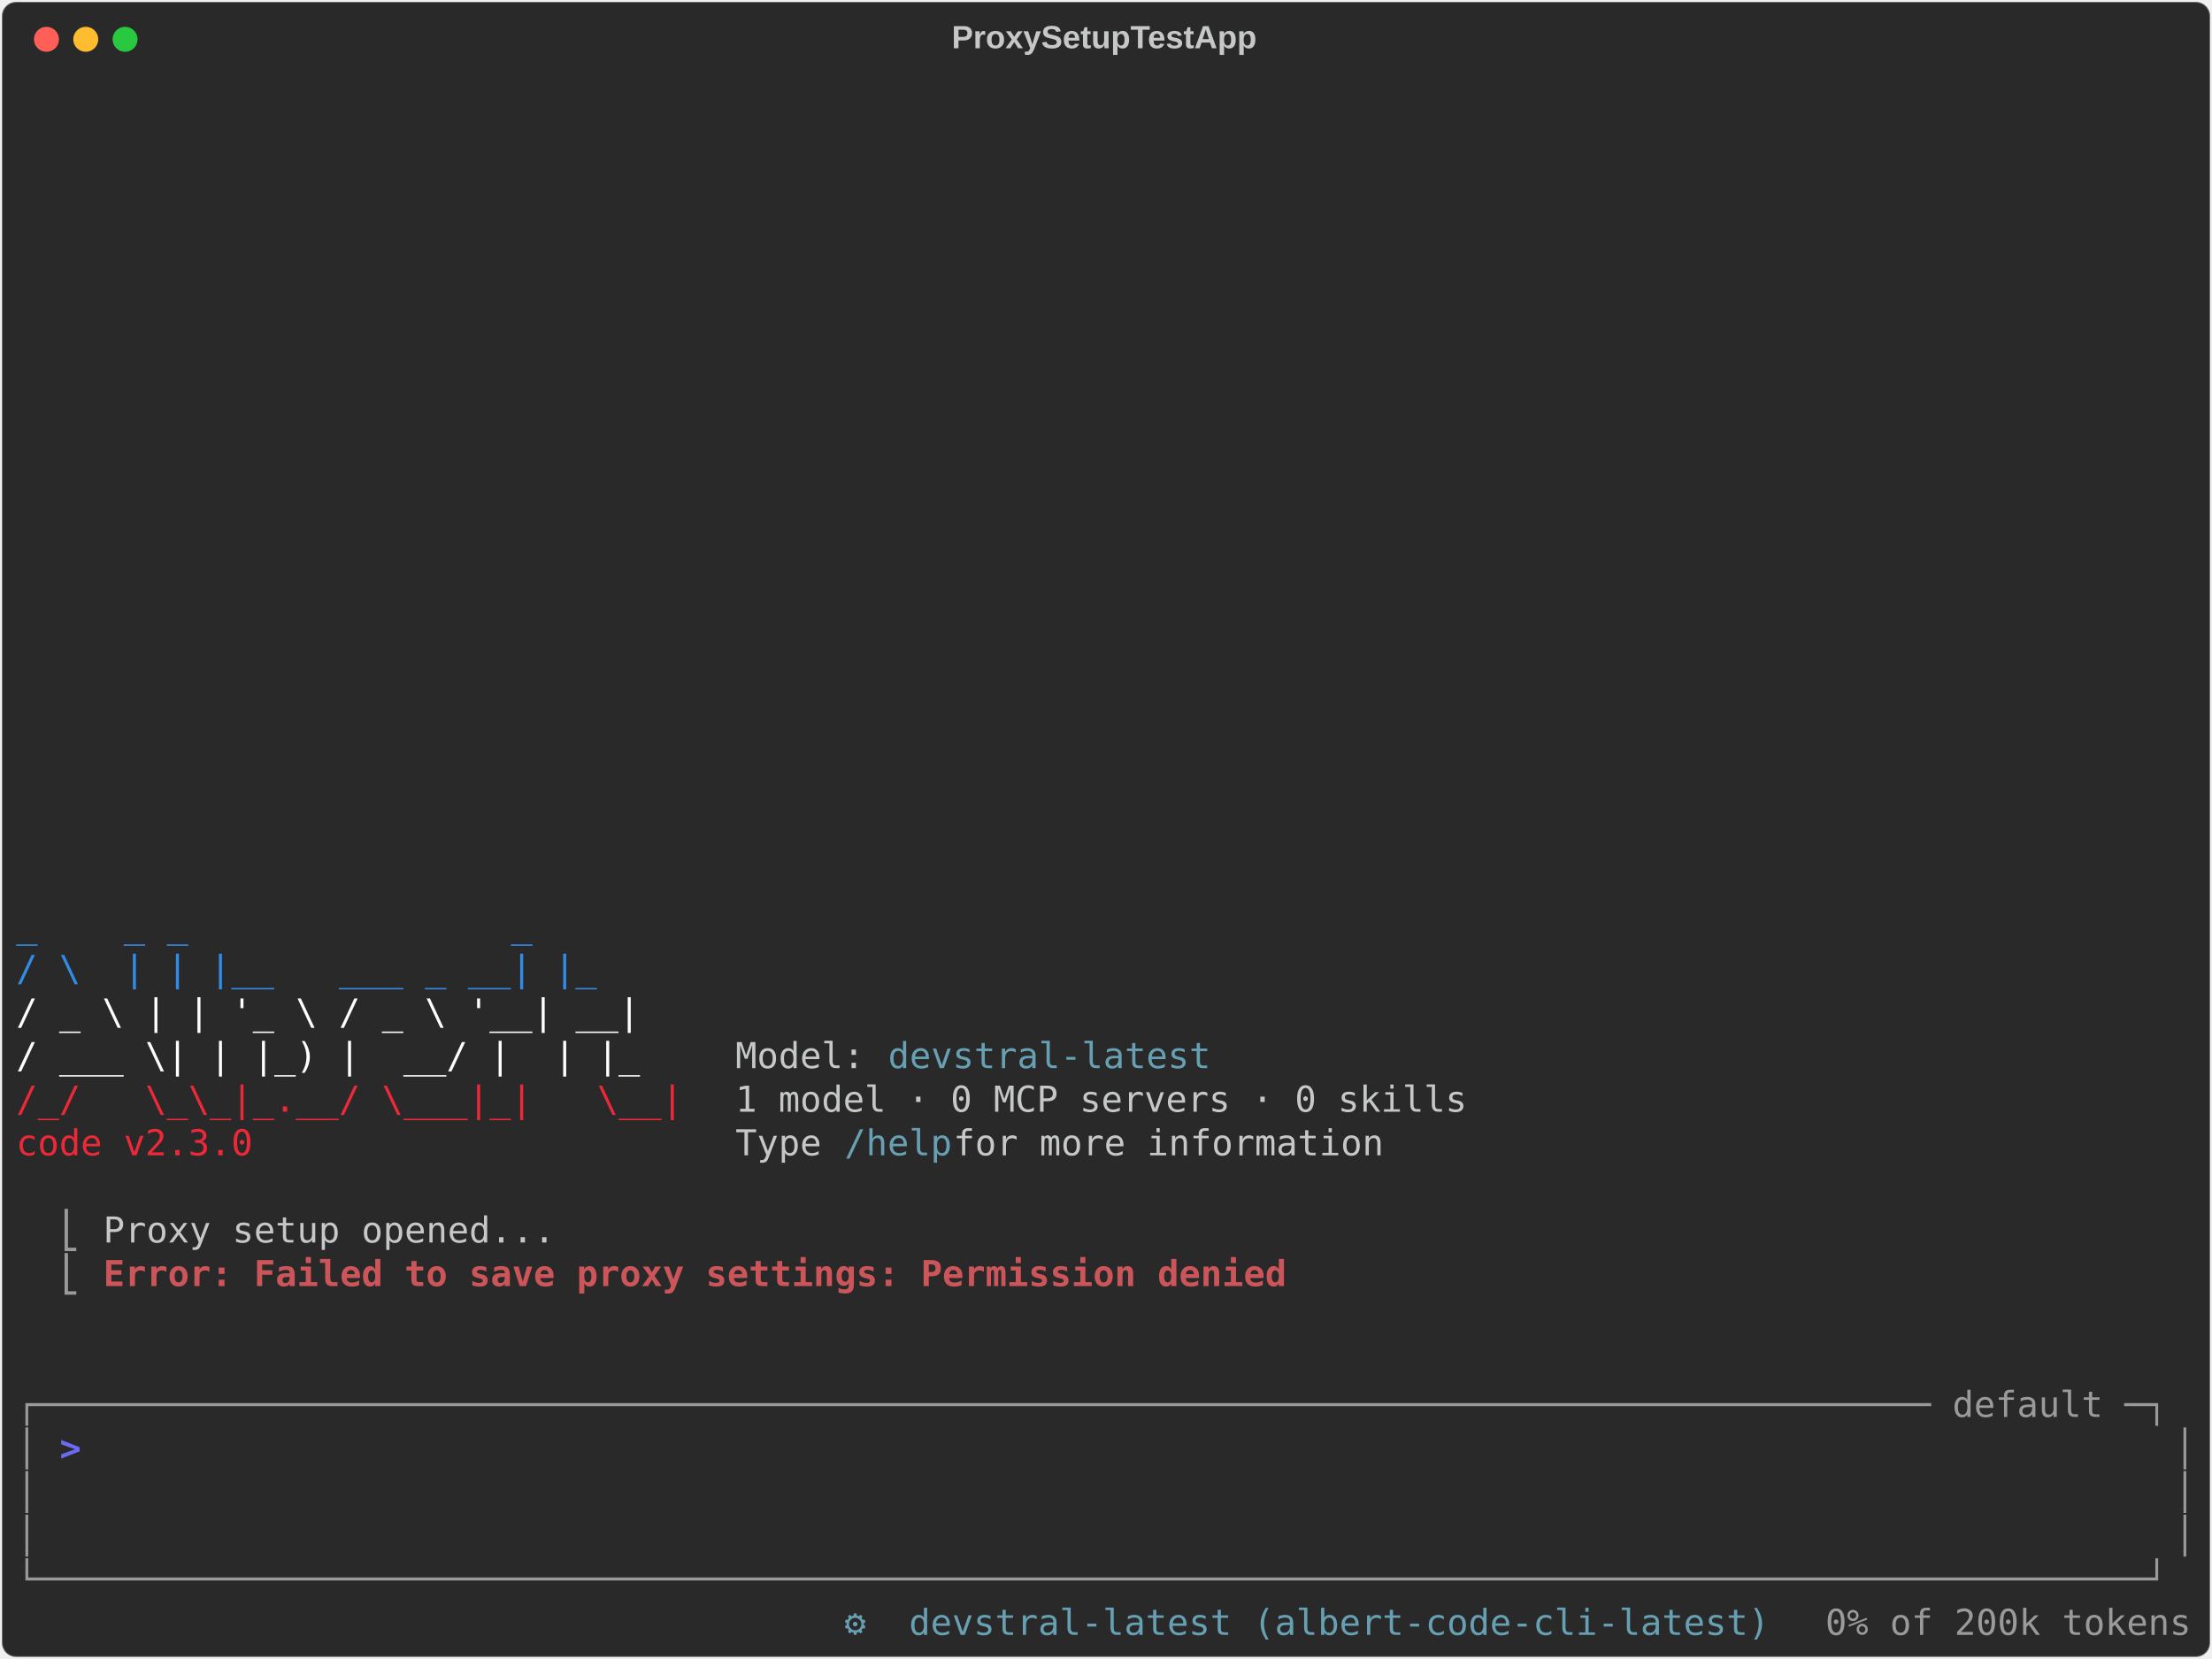
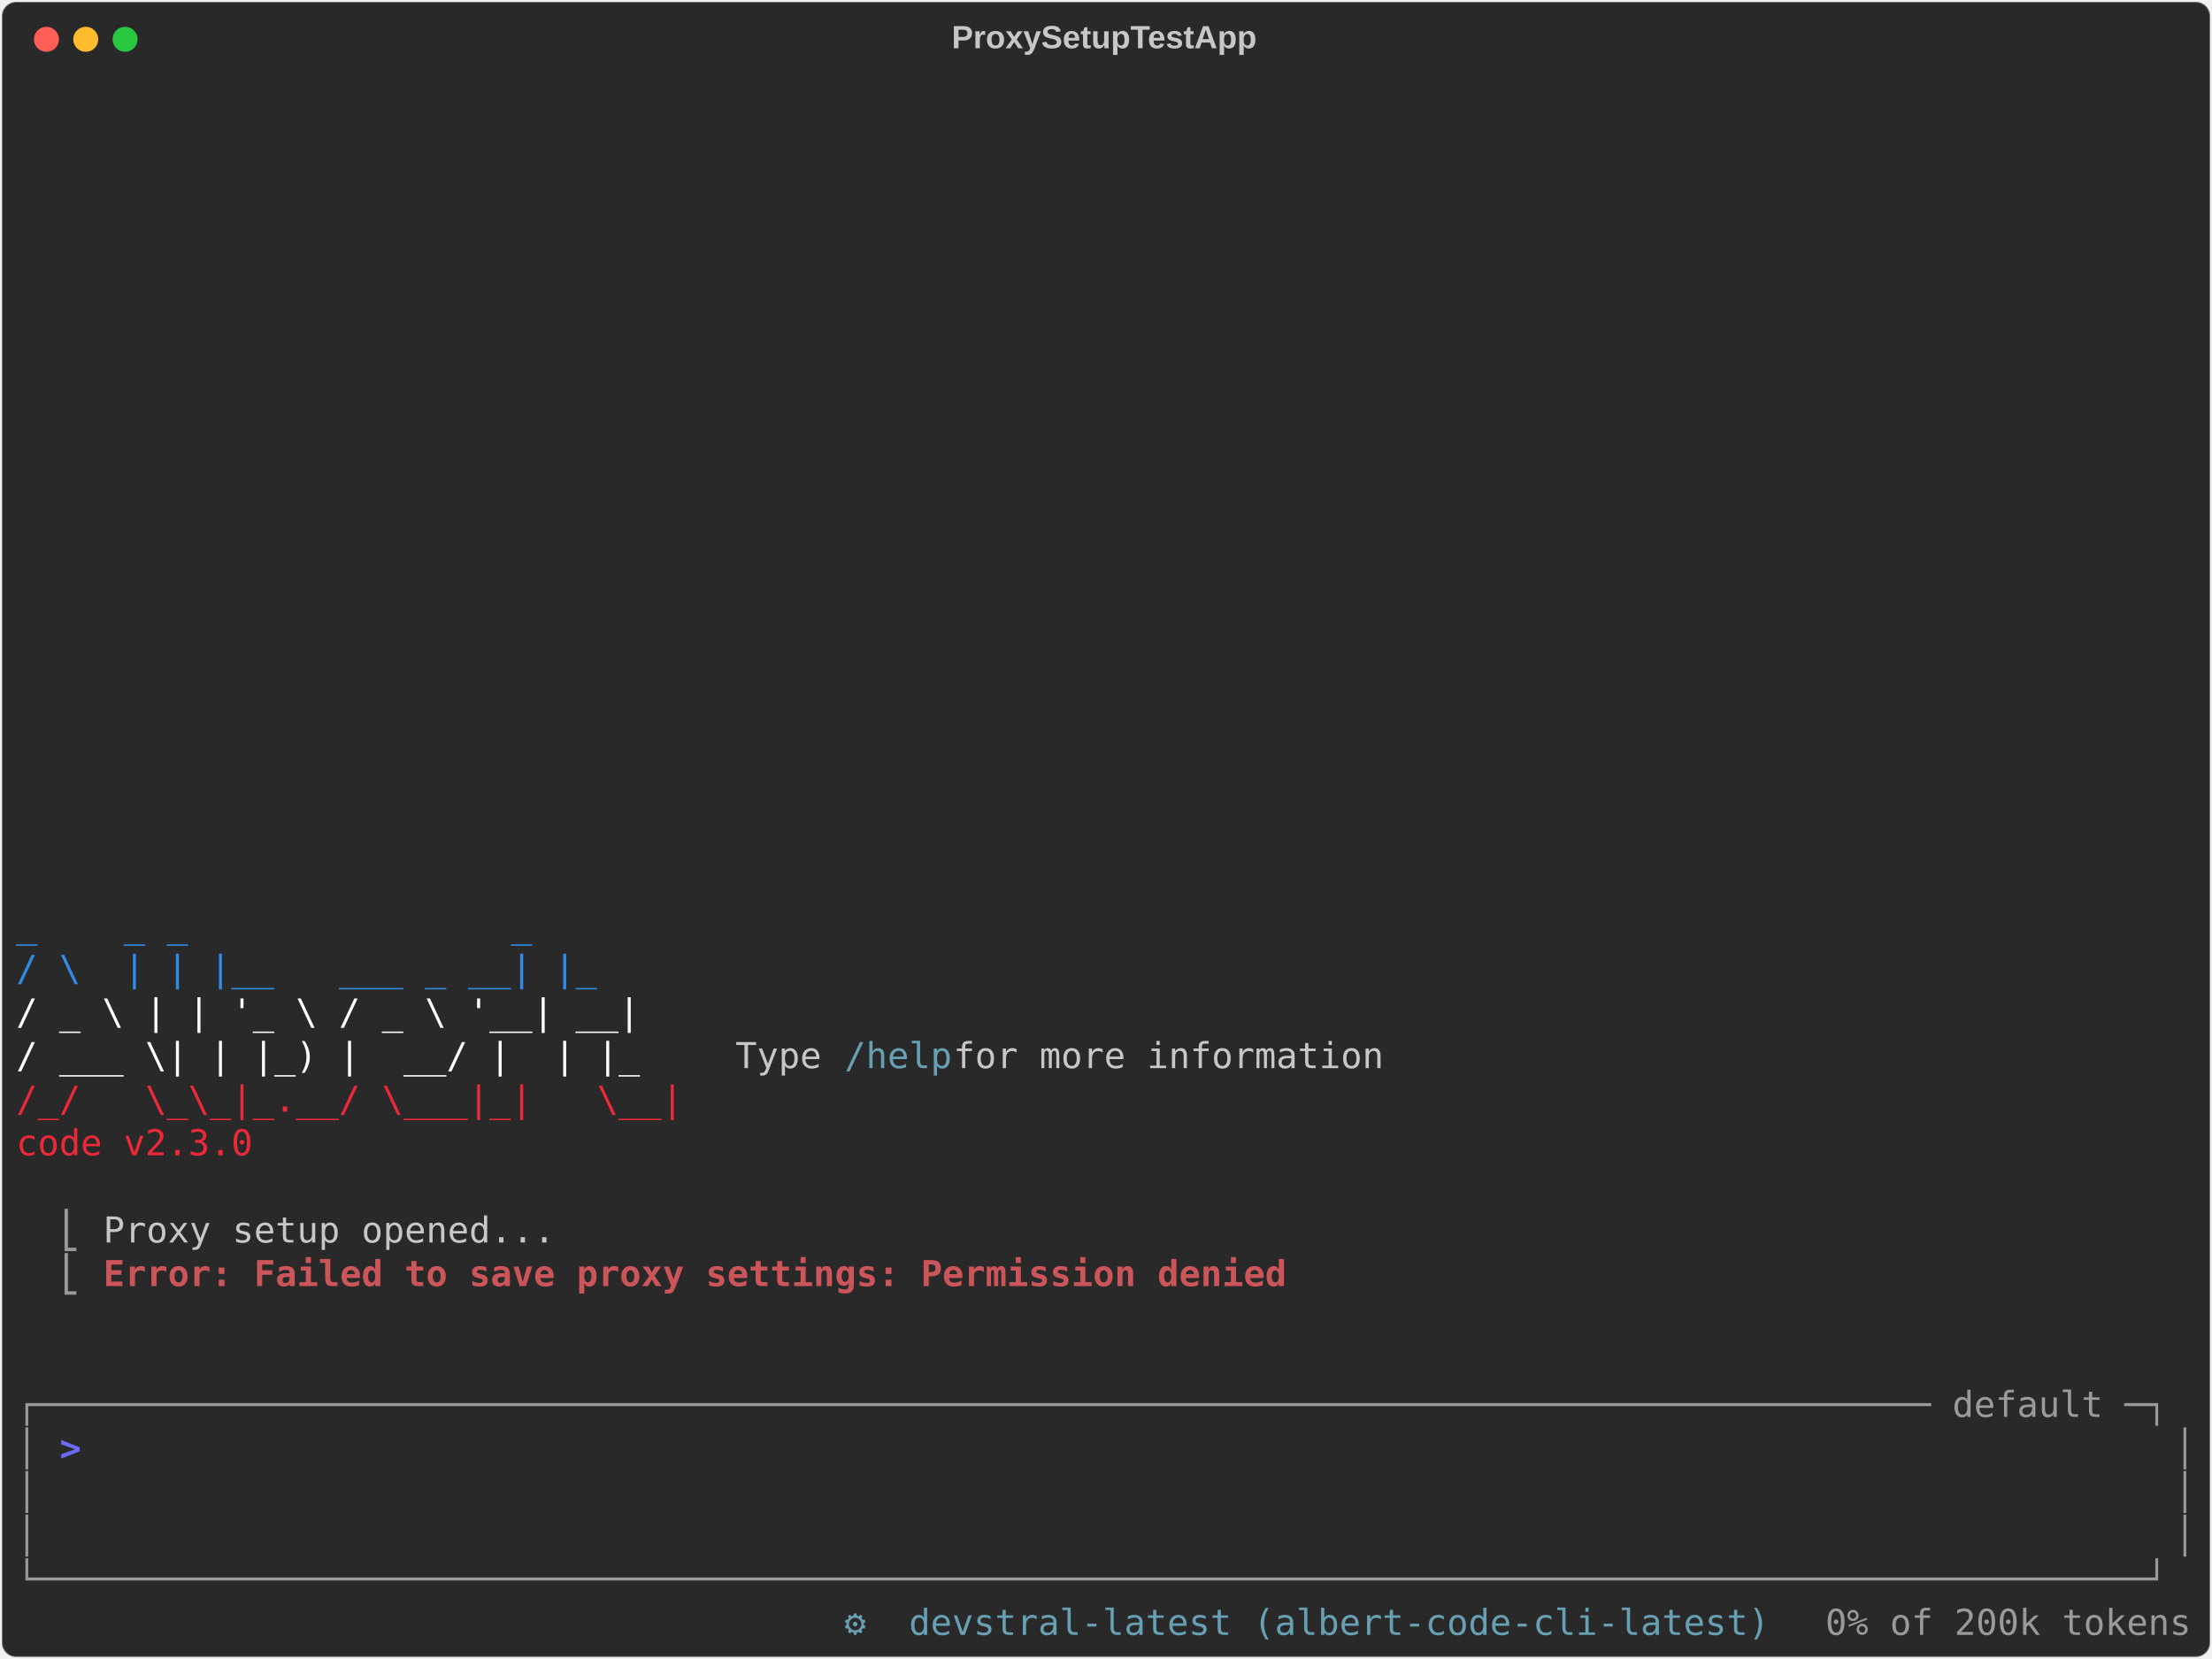
<svg xmlns="http://www.w3.org/2000/svg" class="rich-terminal" viewBox="0 0 1238 928.4">
  <style>

    @font-face {
        font-family: "Fira Code";
        src: local("FiraCode-Regular"),
                url("https://cdnjs.cloudflare.com/ajax/libs/firacode/6.2.0/woff2/FiraCode-Regular.woff2") format("woff2"),
                url("https://cdnjs.cloudflare.com/ajax/libs/firacode/6.2.0/woff/FiraCode-Regular.woff") format("woff");
        font-style: normal;
        font-weight: 400;
    }
    @font-face {
        font-family: "Fira Code";
        src: local("FiraCode-Bold"),
                url("https://cdnjs.cloudflare.com/ajax/libs/firacode/6.2.0/woff2/FiraCode-Bold.woff2") format("woff2"),
                url("https://cdnjs.cloudflare.com/ajax/libs/firacode/6.2.0/woff/FiraCode-Bold.woff") format("woff");
        font-style: bold;
        font-weight: 700;
    }

    .terminal-matrix {
        font-family: Fira Code, monospace;
        font-size: 20px;
        line-height: 24.4px;
        font-variant-east-asian: full-width;
    }

    .terminal-title {
        font-size: 18px;
        font-weight: bold;
        font-family: arial;
    }

    .terminal-r1 { fill: #c5c8c6 }
.terminal-r2 { fill: #318ce7 }
.terminal-r3 { fill: #ffffff }
.terminal-r4 { fill: #68a0b3 }
.terminal-r5 { fill: #ed2939 }
.terminal-r6 { fill: #9a9b99 }
.terminal-r7 { fill: #cc555a;font-weight: bold }
.terminal-r8 { fill: #6a6af4;font-weight: bold }
    </style>
  <defs>
    <clipPath id="terminal-clip-terminal">
      <rect x="0" y="0" width="1219.0" height="877.4" />
    </clipPath>
    <clipPath id="terminal-line-0">
      <rect x="0" y="1.5" width="1220" height="24.65" />
    </clipPath>
    <clipPath id="terminal-line-1">
      <rect x="0" y="25.9" width="1220" height="24.65" />
    </clipPath>
    <clipPath id="terminal-line-2">
      <rect x="0" y="50.3" width="1220" height="24.65" />
    </clipPath>
    <clipPath id="terminal-line-3">
      <rect x="0" y="74.7" width="1220" height="24.65" />
    </clipPath>
    <clipPath id="terminal-line-4">
      <rect x="0" y="99.1" width="1220" height="24.65" />
    </clipPath>
    <clipPath id="terminal-line-5">
      <rect x="0" y="123.5" width="1220" height="24.65" />
    </clipPath>
    <clipPath id="terminal-line-6">
      <rect x="0" y="147.9" width="1220" height="24.65" />
    </clipPath>
    <clipPath id="terminal-line-7">
      <rect x="0" y="172.3" width="1220" height="24.65" />
    </clipPath>
    <clipPath id="terminal-line-8">
      <rect x="0" y="196.7" width="1220" height="24.65" />
    </clipPath>
    <clipPath id="terminal-line-9">
      <rect x="0" y="221.1" width="1220" height="24.65" />
    </clipPath>
    <clipPath id="terminal-line-10">
      <rect x="0" y="245.5" width="1220" height="24.65" />
    </clipPath>
    <clipPath id="terminal-line-11">
      <rect x="0" y="269.9" width="1220" height="24.65" />
    </clipPath>
    <clipPath id="terminal-line-12">
      <rect x="0" y="294.3" width="1220" height="24.65" />
    </clipPath>
    <clipPath id="terminal-line-13">
      <rect x="0" y="318.7" width="1220" height="24.65" />
    </clipPath>
    <clipPath id="terminal-line-14">
      <rect x="0" y="343.1" width="1220" height="24.65" />
    </clipPath>
    <clipPath id="terminal-line-15">
      <rect x="0" y="367.5" width="1220" height="24.65" />
    </clipPath>
    <clipPath id="terminal-line-16">
      <rect x="0" y="391.9" width="1220" height="24.65" />
    </clipPath>
    <clipPath id="terminal-line-17">
      <rect x="0" y="416.3" width="1220" height="24.65" />
    </clipPath>
    <clipPath id="terminal-line-18">
      <rect x="0" y="440.7" width="1220" height="24.65" />
    </clipPath>
    <clipPath id="terminal-line-19">
      <rect x="0" y="465.1" width="1220" height="24.65" />
    </clipPath>
    <clipPath id="terminal-line-20">
      <rect x="0" y="489.5" width="1220" height="24.65" />
    </clipPath>
    <clipPath id="terminal-line-21">
      <rect x="0" y="513.9" width="1220" height="24.65" />
    </clipPath>
    <clipPath id="terminal-line-22">
      <rect x="0" y="538.3" width="1220" height="24.65" />
    </clipPath>
    <clipPath id="terminal-line-23">
      <rect x="0" y="562.7" width="1220" height="24.65" />
    </clipPath>
    <clipPath id="terminal-line-24">
      <rect x="0" y="587.1" width="1220" height="24.65" />
    </clipPath>
    <clipPath id="terminal-line-25">
      <rect x="0" y="611.5" width="1220" height="24.65" />
    </clipPath>
    <clipPath id="terminal-line-26">
      <rect x="0" y="635.9" width="1220" height="24.65" />
    </clipPath>
    <clipPath id="terminal-line-27">
      <rect x="0" y="660.3" width="1220" height="24.65" />
    </clipPath>
    <clipPath id="terminal-line-28">
      <rect x="0" y="684.7" width="1220" height="24.65" />
    </clipPath>
    <clipPath id="terminal-line-29">
      <rect x="0" y="709.1" width="1220" height="24.65" />
    </clipPath>
    <clipPath id="terminal-line-30">
      <rect x="0" y="733.5" width="1220" height="24.65" />
    </clipPath>
    <clipPath id="terminal-line-31">
      <rect x="0" y="757.9" width="1220" height="24.65" />
    </clipPath>
    <clipPath id="terminal-line-32">
      <rect x="0" y="782.3" width="1220" height="24.65" />
    </clipPath>
    <clipPath id="terminal-line-33">
      <rect x="0" y="806.7" width="1220" height="24.65" />
    </clipPath>
    <clipPath id="terminal-line-34">
      <rect x="0" y="831.1" width="1220" height="24.65" />
    </clipPath>
  </defs>
  <rect fill="#292929" stroke="rgba(255,255,255,0.35)" stroke-width="1" x="1" y="1" width="1236" height="926.4" rx="8" />
  <text class="terminal-title" fill="#c5c8c6" text-anchor="middle" x="618" y="27">ProxySetupTestApp</text>
  <g transform="translate(26,22)">
    <circle cx="0" cy="0" r="7" fill="#ff5f57" />
    <circle cx="22" cy="0" r="7" fill="#febc2e" />
    <circle cx="44" cy="0" r="7" fill="#28c840" />
  </g>
  <g transform="translate(9, 41)" clip-path="url(#terminal-clip-terminal)">
    <g class="terminal-matrix">
      <text class="terminal-r1" x="1220" y="20" textLength="12.2" clip-path="url(#terminal-line-0)">
</text>
      <text class="terminal-r1" x="1220" y="44.4" textLength="12.2" clip-path="url(#terminal-line-1)">
</text>
      <text class="terminal-r1" x="1220" y="68.8" textLength="12.2" clip-path="url(#terminal-line-2)">
</text>
      <text class="terminal-r1" x="1220" y="93.2" textLength="12.2" clip-path="url(#terminal-line-3)">
</text>
      <text class="terminal-r1" x="1220" y="117.6" textLength="12.2" clip-path="url(#terminal-line-4)">
</text>
      <text class="terminal-r1" x="1220" y="142" textLength="12.2" clip-path="url(#terminal-line-5)">
</text>
      <text class="terminal-r1" x="1220" y="166.4" textLength="12.2" clip-path="url(#terminal-line-6)">
</text>
      <text class="terminal-r1" x="1220" y="190.8" textLength="12.2" clip-path="url(#terminal-line-7)">
</text>
      <text class="terminal-r1" x="1220" y="215.2" textLength="12.2" clip-path="url(#terminal-line-8)">
</text>
      <text class="terminal-r1" x="1220" y="239.6" textLength="12.2" clip-path="url(#terminal-line-9)">
</text>
      <text class="terminal-r1" x="1220" y="264" textLength="12.2" clip-path="url(#terminal-line-10)">
</text>
      <text class="terminal-r1" x="1220" y="288.4" textLength="12.2" clip-path="url(#terminal-line-11)">
</text>
      <text class="terminal-r1" x="1220" y="312.8" textLength="12.2" clip-path="url(#terminal-line-12)">
</text>
      <text class="terminal-r1" x="1220" y="337.2" textLength="12.2" clip-path="url(#terminal-line-13)">
</text>
      <text class="terminal-r1" x="1220" y="361.6" textLength="12.2" clip-path="url(#terminal-line-14)">
</text>
      <text class="terminal-r1" x="1220" y="386" textLength="12.2" clip-path="url(#terminal-line-15)">
</text>
      <text class="terminal-r1" x="1220" y="410.4" textLength="12.2" clip-path="url(#terminal-line-16)">
</text>
      <text class="terminal-r1" x="1220" y="434.8" textLength="12.2" clip-path="url(#terminal-line-17)">
</text>
      <text class="terminal-r1" x="1220" y="459.2" textLength="12.2" clip-path="url(#terminal-line-18)">
</text>
      <text class="terminal-r2" x="0" y="483.6" textLength="378.2" clip-path="url(#terminal-line-19)">    _    _ _               _   </text>
      <text class="terminal-r1" x="1220" y="483.6" textLength="12.2" clip-path="url(#terminal-line-19)">
</text>
      <text class="terminal-r2" x="0" y="508" textLength="378.2" clip-path="url(#terminal-line-20)">   / \  | | |__   ___ _ __| |_ </text>
      <text class="terminal-r1" x="1220" y="508" textLength="12.2" clip-path="url(#terminal-line-20)">
</text>
      <text class="terminal-r3" x="0" y="532.4" textLength="378.2" clip-path="url(#terminal-line-21)">  / _ \ | | '_ \ / _ \ '__| __|</text>
      <text class="terminal-r1" x="1220" y="532.4" textLength="12.2" clip-path="url(#terminal-line-21)">
</text>
      <text class="terminal-r3" x="0" y="556.8" textLength="378.2" clip-path="url(#terminal-line-22)"> / ___ \| | |_) |  __/ |  | |_ </text>
-       <text class="terminal-r1" x="402.6" y="556.8" textLength="85.4" clip-path="url(#terminal-line-22)">Model: </text>
-       <text class="terminal-r4" x="488" y="556.8" textLength="183" clip-path="url(#terminal-line-22)">devstral-latest</text>
+       <text class="terminal-r1" x="402.6" y="556.8" textLength="61" clip-path="url(#terminal-line-22)">Type </text>
+       <text class="terminal-r4" x="463.6" y="556.8" textLength="61" clip-path="url(#terminal-line-22)">/help</text>
+       <text class="terminal-r1" x="524.6" y="556.8" textLength="256.2" clip-path="url(#terminal-line-22)"> for more information</text>
      <text class="terminal-r1" x="1220" y="556.8" textLength="12.2" clip-path="url(#terminal-line-22)">
</text>
      <text class="terminal-r5" x="0" y="581.2" textLength="378.2" clip-path="url(#terminal-line-23)">/_/   \_\_|_.__/ \___|_|   \__|</text>
-       <text class="terminal-r1" x="402.6" y="581.2" textLength="414.8" clip-path="url(#terminal-line-23)">1 model · 0 MCP servers · 0 skills</text>
      <text class="terminal-r1" x="1220" y="581.2" textLength="12.2" clip-path="url(#terminal-line-23)">
</text>
      <text class="terminal-r5" x="0" y="605.6" textLength="353.8" clip-path="url(#terminal-line-24)">                  code v2.3.0</text>
-       <text class="terminal-r1" x="402.6" y="605.6" textLength="61" clip-path="url(#terminal-line-24)">Type </text>
-       <text class="terminal-r4" x="463.6" y="605.6" textLength="61" clip-path="url(#terminal-line-24)">/help</text>
-       <text class="terminal-r1" x="524.6" y="605.6" textLength="256.2" clip-path="url(#terminal-line-24)"> for more information</text>
      <text class="terminal-r1" x="1220" y="605.6" textLength="12.2" clip-path="url(#terminal-line-24)">
</text>
      <text class="terminal-r1" x="1220" y="630" textLength="12.2" clip-path="url(#terminal-line-25)">
</text>
      <text class="terminal-r6" x="24.4" y="654.4" textLength="12.2" clip-path="url(#terminal-line-26)">⎣</text>
      <text class="terminal-r1" x="48.8" y="654.4" textLength="256.2" clip-path="url(#terminal-line-26)">Proxy setup opened...</text>
      <text class="terminal-r1" x="1220" y="654.4" textLength="12.2" clip-path="url(#terminal-line-26)">
</text>
      <text class="terminal-r6" x="24.4" y="678.8" textLength="12.2" clip-path="url(#terminal-line-27)">⎣</text>
      <text class="terminal-r7" x="48.8" y="678.8" textLength="671" clip-path="url(#terminal-line-27)">Error: Failed to save proxy settings: Permission denied</text>
      <text class="terminal-r1" x="1220" y="678.8" textLength="12.2" clip-path="url(#terminal-line-27)">
</text>
      <text class="terminal-r1" x="1220" y="703.2" textLength="12.2" clip-path="url(#terminal-line-28)">
</text>
      <text class="terminal-r1" x="1220" y="727.6" textLength="12.2" clip-path="url(#terminal-line-29)">
</text>
      <text class="terminal-r6" x="0" y="752" textLength="1220" clip-path="url(#terminal-line-30)">┌──────────────────────────────────────────────────────────────────────────────────────── default ─┐</text>
      <text class="terminal-r1" x="1220" y="752" textLength="12.2" clip-path="url(#terminal-line-30)">
</text>
      <text class="terminal-r6" x="0" y="776.4" textLength="12.2" clip-path="url(#terminal-line-31)">│</text>
      <text class="terminal-r8" x="24.4" y="776.4" textLength="12.2" clip-path="url(#terminal-line-31)">&gt;</text>
      <text class="terminal-r6" x="1207.8" y="776.4" textLength="12.2" clip-path="url(#terminal-line-31)">│</text>
      <text class="terminal-r1" x="1220" y="776.4" textLength="12.2" clip-path="url(#terminal-line-31)">
</text>
      <text class="terminal-r6" x="0" y="800.8" textLength="12.2" clip-path="url(#terminal-line-32)">│</text>
      <text class="terminal-r6" x="1207.8" y="800.8" textLength="12.2" clip-path="url(#terminal-line-32)">│</text>
      <text class="terminal-r1" x="1220" y="800.8" textLength="12.2" clip-path="url(#terminal-line-32)">
</text>
      <text class="terminal-r6" x="0" y="825.2" textLength="12.2" clip-path="url(#terminal-line-33)">│</text>
      <text class="terminal-r6" x="1207.8" y="825.2" textLength="12.2" clip-path="url(#terminal-line-33)">│</text>
      <text class="terminal-r1" x="1220" y="825.2" textLength="12.2" clip-path="url(#terminal-line-33)">
</text>
      <text class="terminal-r6" x="0" y="849.6" textLength="1220" clip-path="url(#terminal-line-34)">└──────────────────────────────────────────────────────────────────────────────────────────────────┘</text>
      <text class="terminal-r1" x="1220" y="849.6" textLength="12.2" clip-path="url(#terminal-line-34)">
</text>
      <text class="terminal-r4" x="463.6" y="874" textLength="524.6" clip-path="url(#terminal-line-35)">⚙  devstral-latest (albert-code-cli-latest)</text>
      <text class="terminal-r6" x="1012.6" y="874" textLength="207.4" clip-path="url(#terminal-line-35)">0% of 200k tokens</text>
    </g>
  </g>
</svg>
